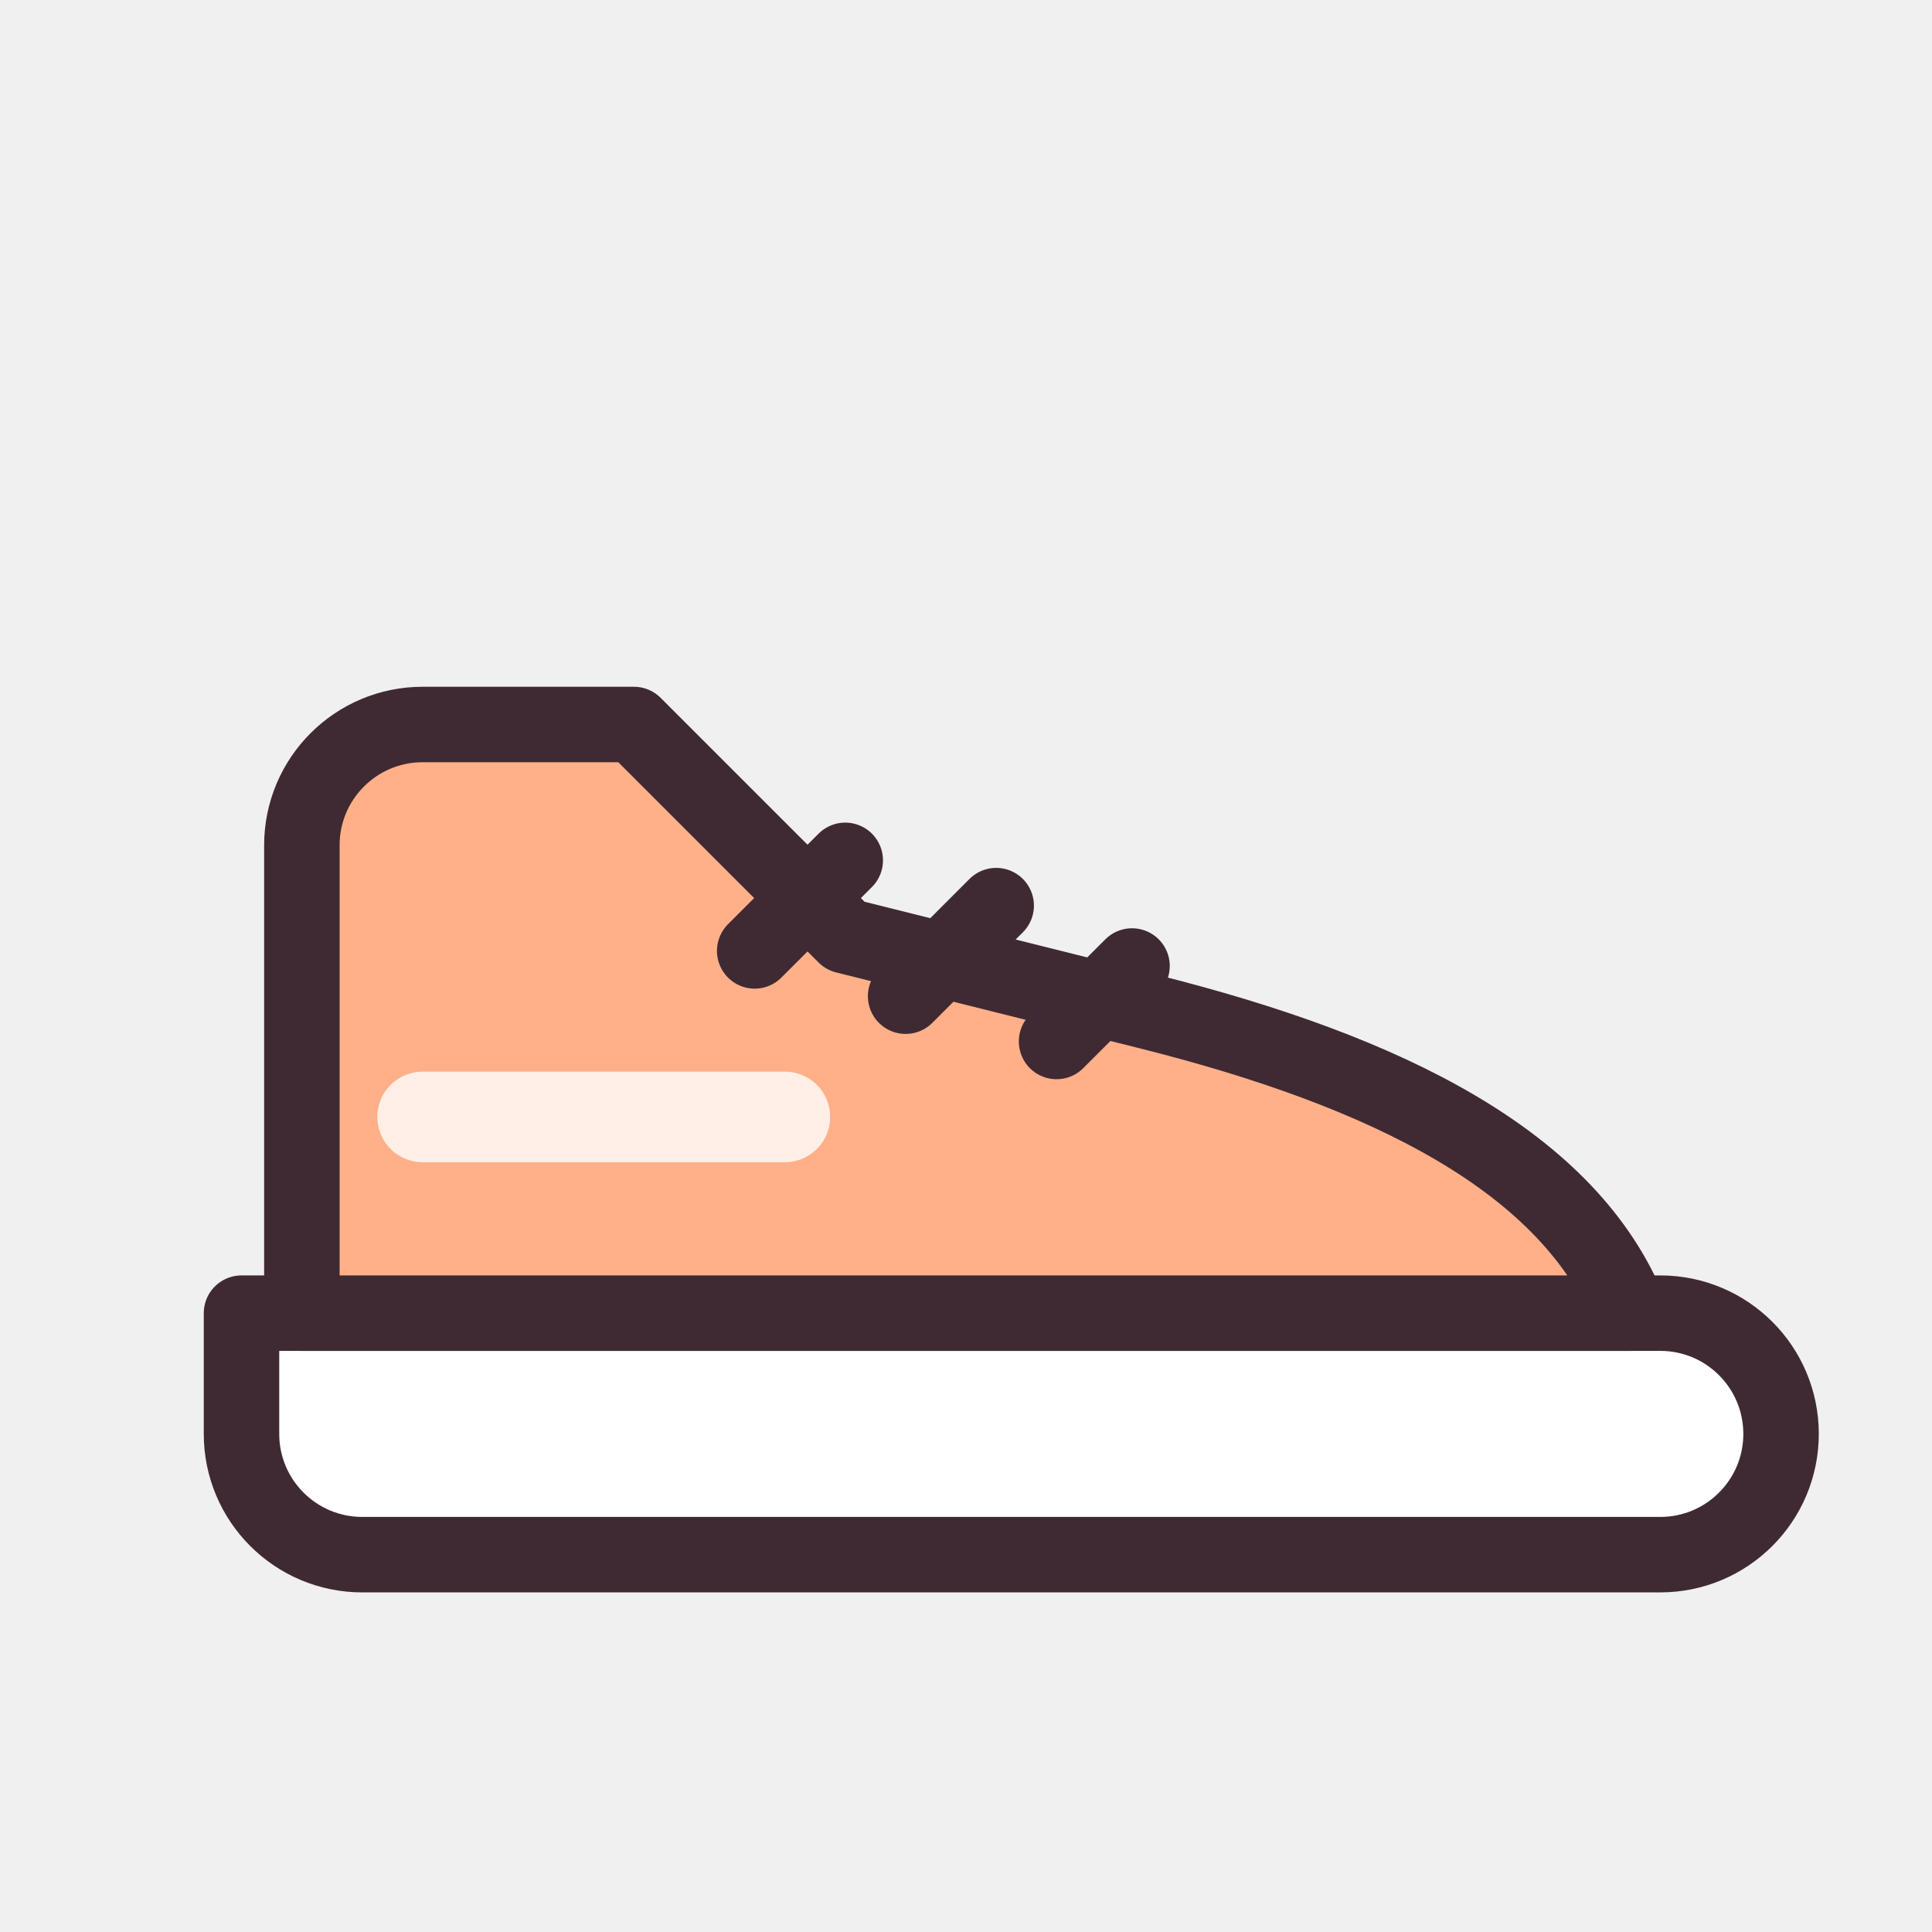
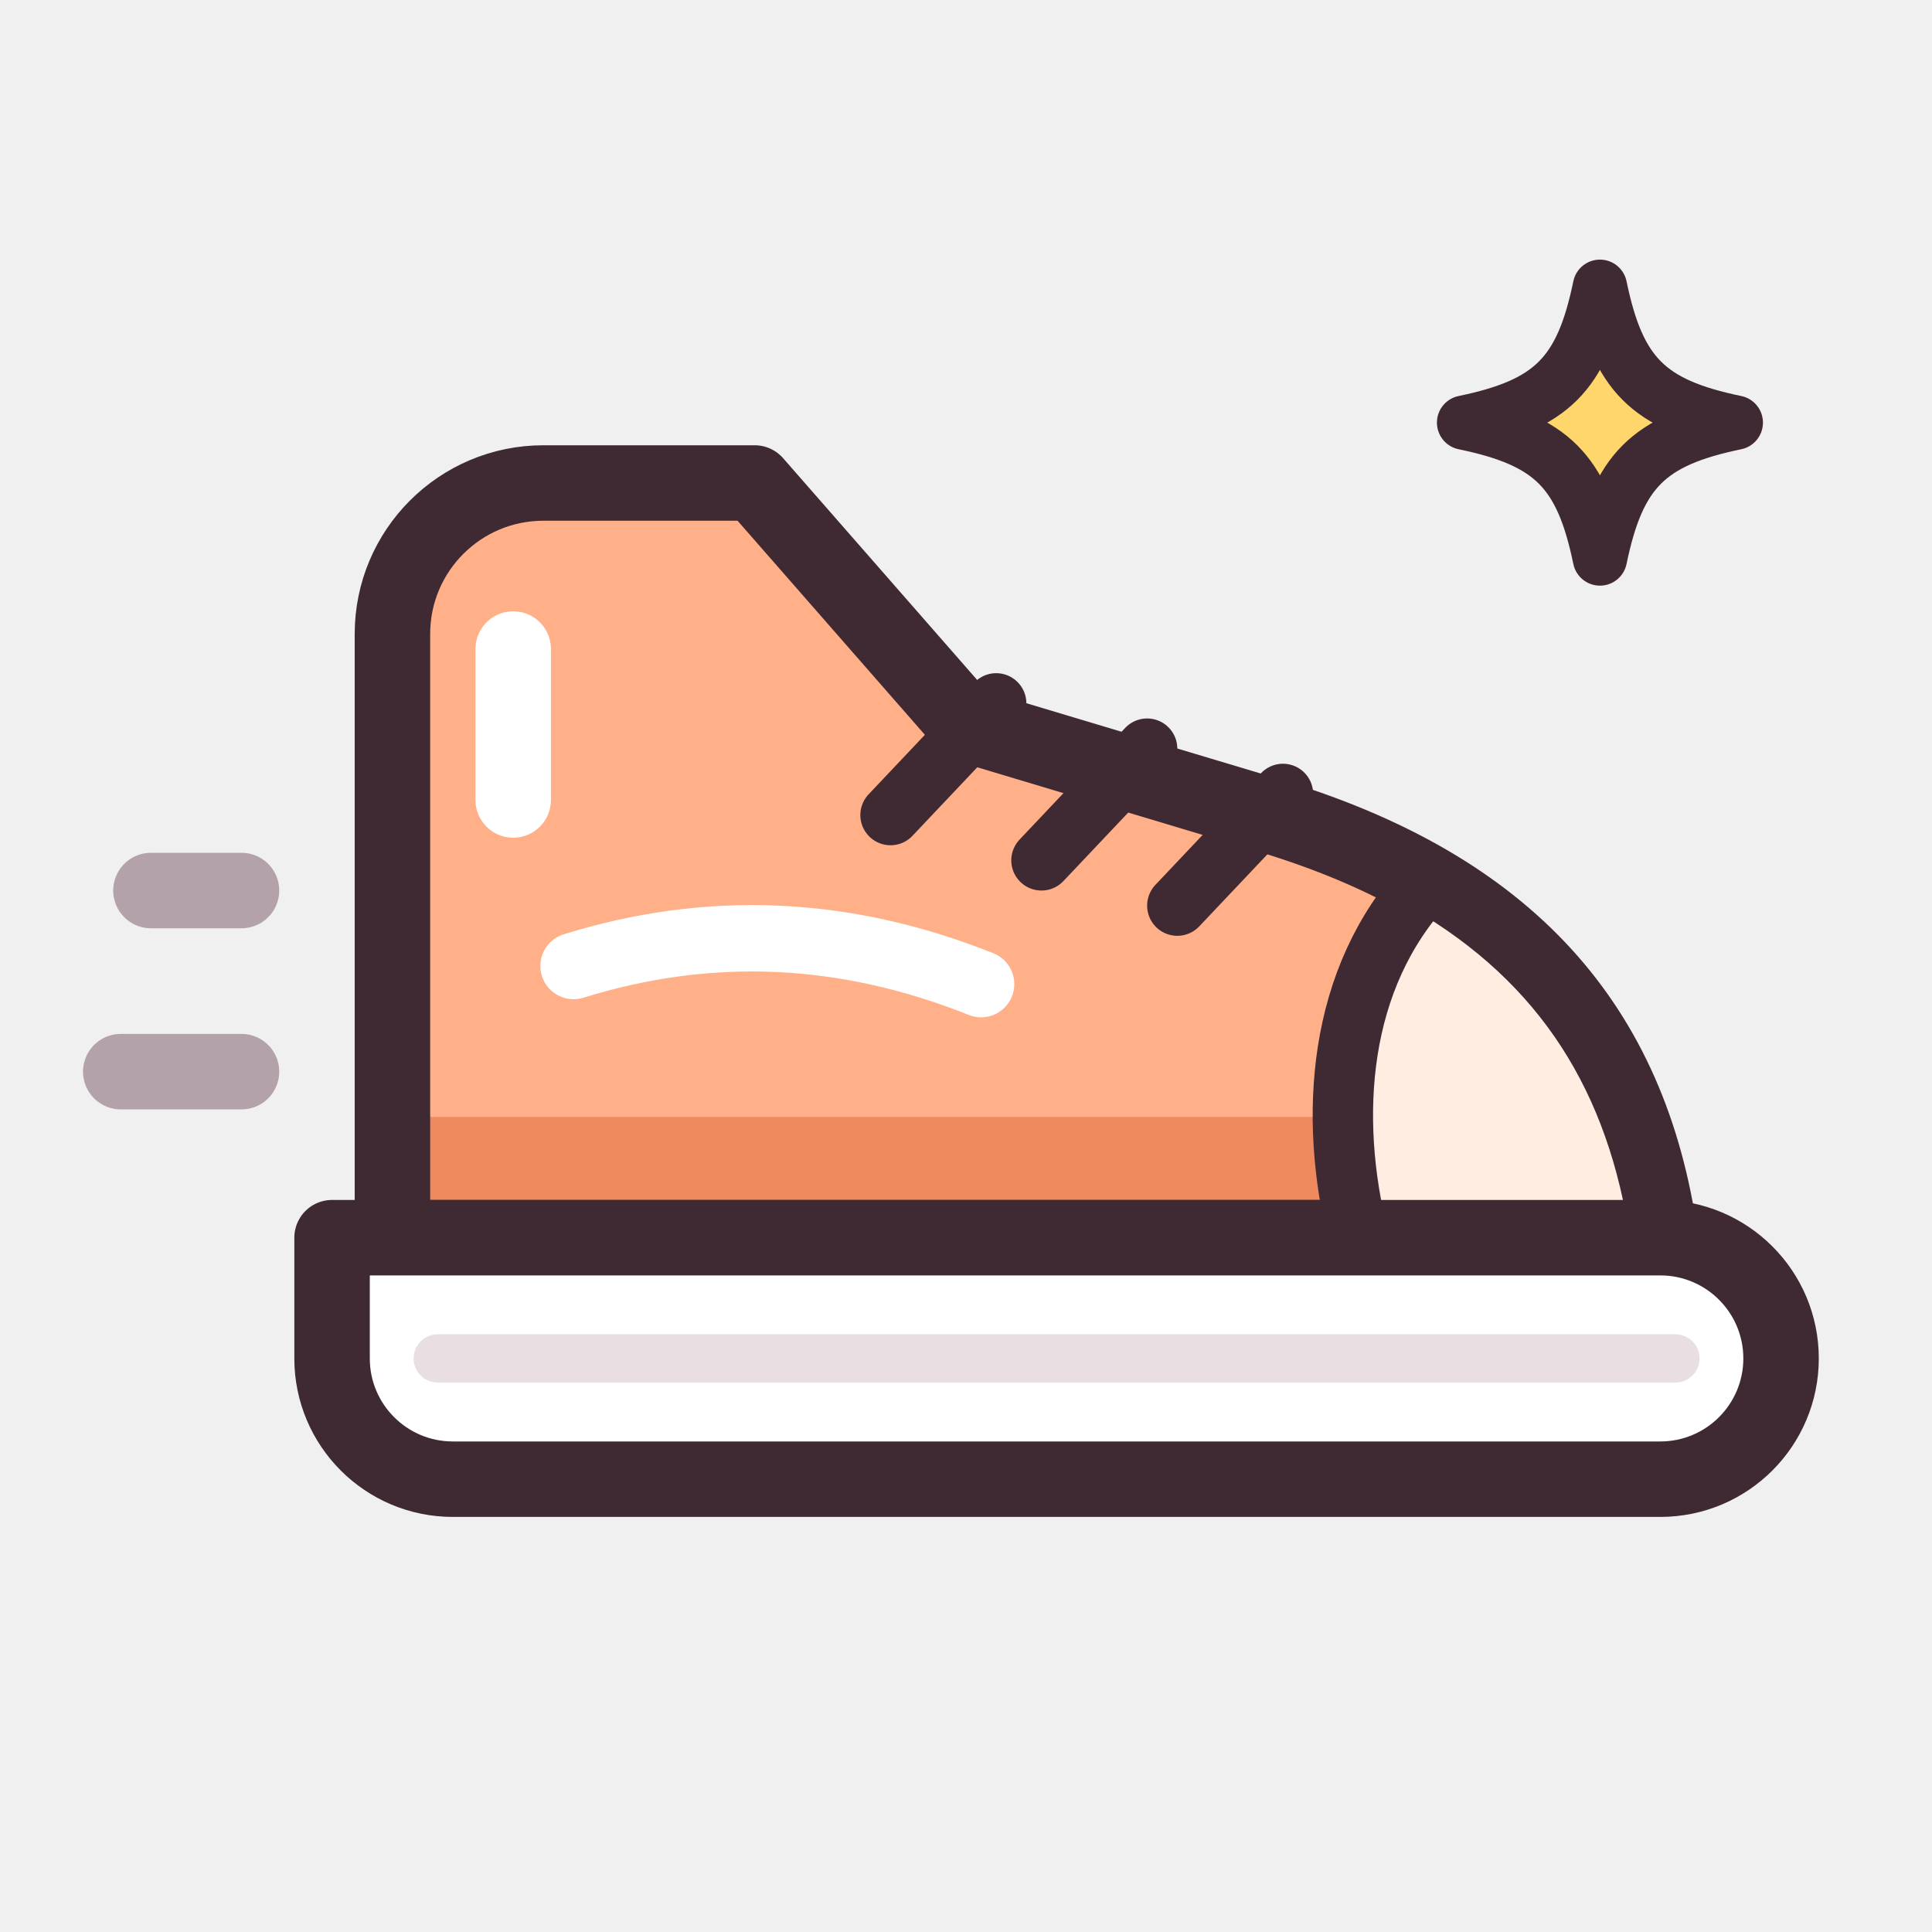
<svg xmlns="http://www.w3.org/2000/svg" viewBox="0 0 64 64" fill="none" stroke="#3F2A33" stroke-width="2.5" stroke-linecap="round" stroke-linejoin="round">
-   <path d="M8 43.5h47a4 4 0 0 1 0 8H12a4 4 0 0 1-4-4z" fill="#FFFFFF" />
-   <path d="M10 43.5V28a4 4 0 0 1 4-4h7l7 7 10 2.5c8 2 14 5 16 10z" fill="#FFB088" />
-   <path d="M25 31.5l3-3M30 33l3-3M35 34.5l2.5-2.5" />
-   <path d="M14 37h12" stroke="#FFFFFF" stroke-width="3" opacity="0.8" />
+   <g data-part="speed" data-origin="6 32.5">
+     <path d="M5 29.5h3M4 35.5h4" stroke="#B3A2AA" />
+   </g>
+   <path d="M13 41V21a5 5 0 0 1 5-5h7l7 8 10 3c8 2.4 12 7 13 14z" fill="#FFB088" stroke="none" />
+   <path d="M13 37h32v4H13z" fill="#EE8A5E" stroke="none" />
+   <path d="M13 41V21a5 5 0 0 1 5-5h7l7 8 10 3c8 2.4 12 7 13 14z" />
+   <path d="M47.27 29.22C51.81 31.85 54.25 35.75 55 41H45c-1-4-.7-8.6 2.27-11.78z" fill="#FFEDE2" stroke-width="2" />
+   <path d="M29.5 27l3.5-3.7M34.5 28.5l3.5-3.7M39 30l3.5-3.7" stroke-width="2" />
+   <path d="M19 32c4.5-1.4 9-1.2 13.5.6" stroke="#FFFFFF" stroke-width="2.2" />
+   <path d="M17 21.5v5" stroke="#FFFFFF" stroke-width="2.5" />
+   <path d="M11 41h44a4 4 0 0 1 0 8H15a4 4 0 0 1-4-4z" fill="#FFFFFF" />
+   <path d="M14.5 45h41" stroke="#E9DFE3" stroke-width="1.6" />
+   <g data-part="sparkle-a" data-origin="53 14">
+     <path d="M53 9.5c.6 2.9 1.6 3.9 4.5 4.5-2.9.6-3.9 1.6-4.5 4.5-.6-2.9-1.6-3.9-4.5-4.5 2.9-.6 3.9-1.6 4.5-4.5z" fill="#FFD66B" stroke-width="1.8" />
+   </g>
</svg>
